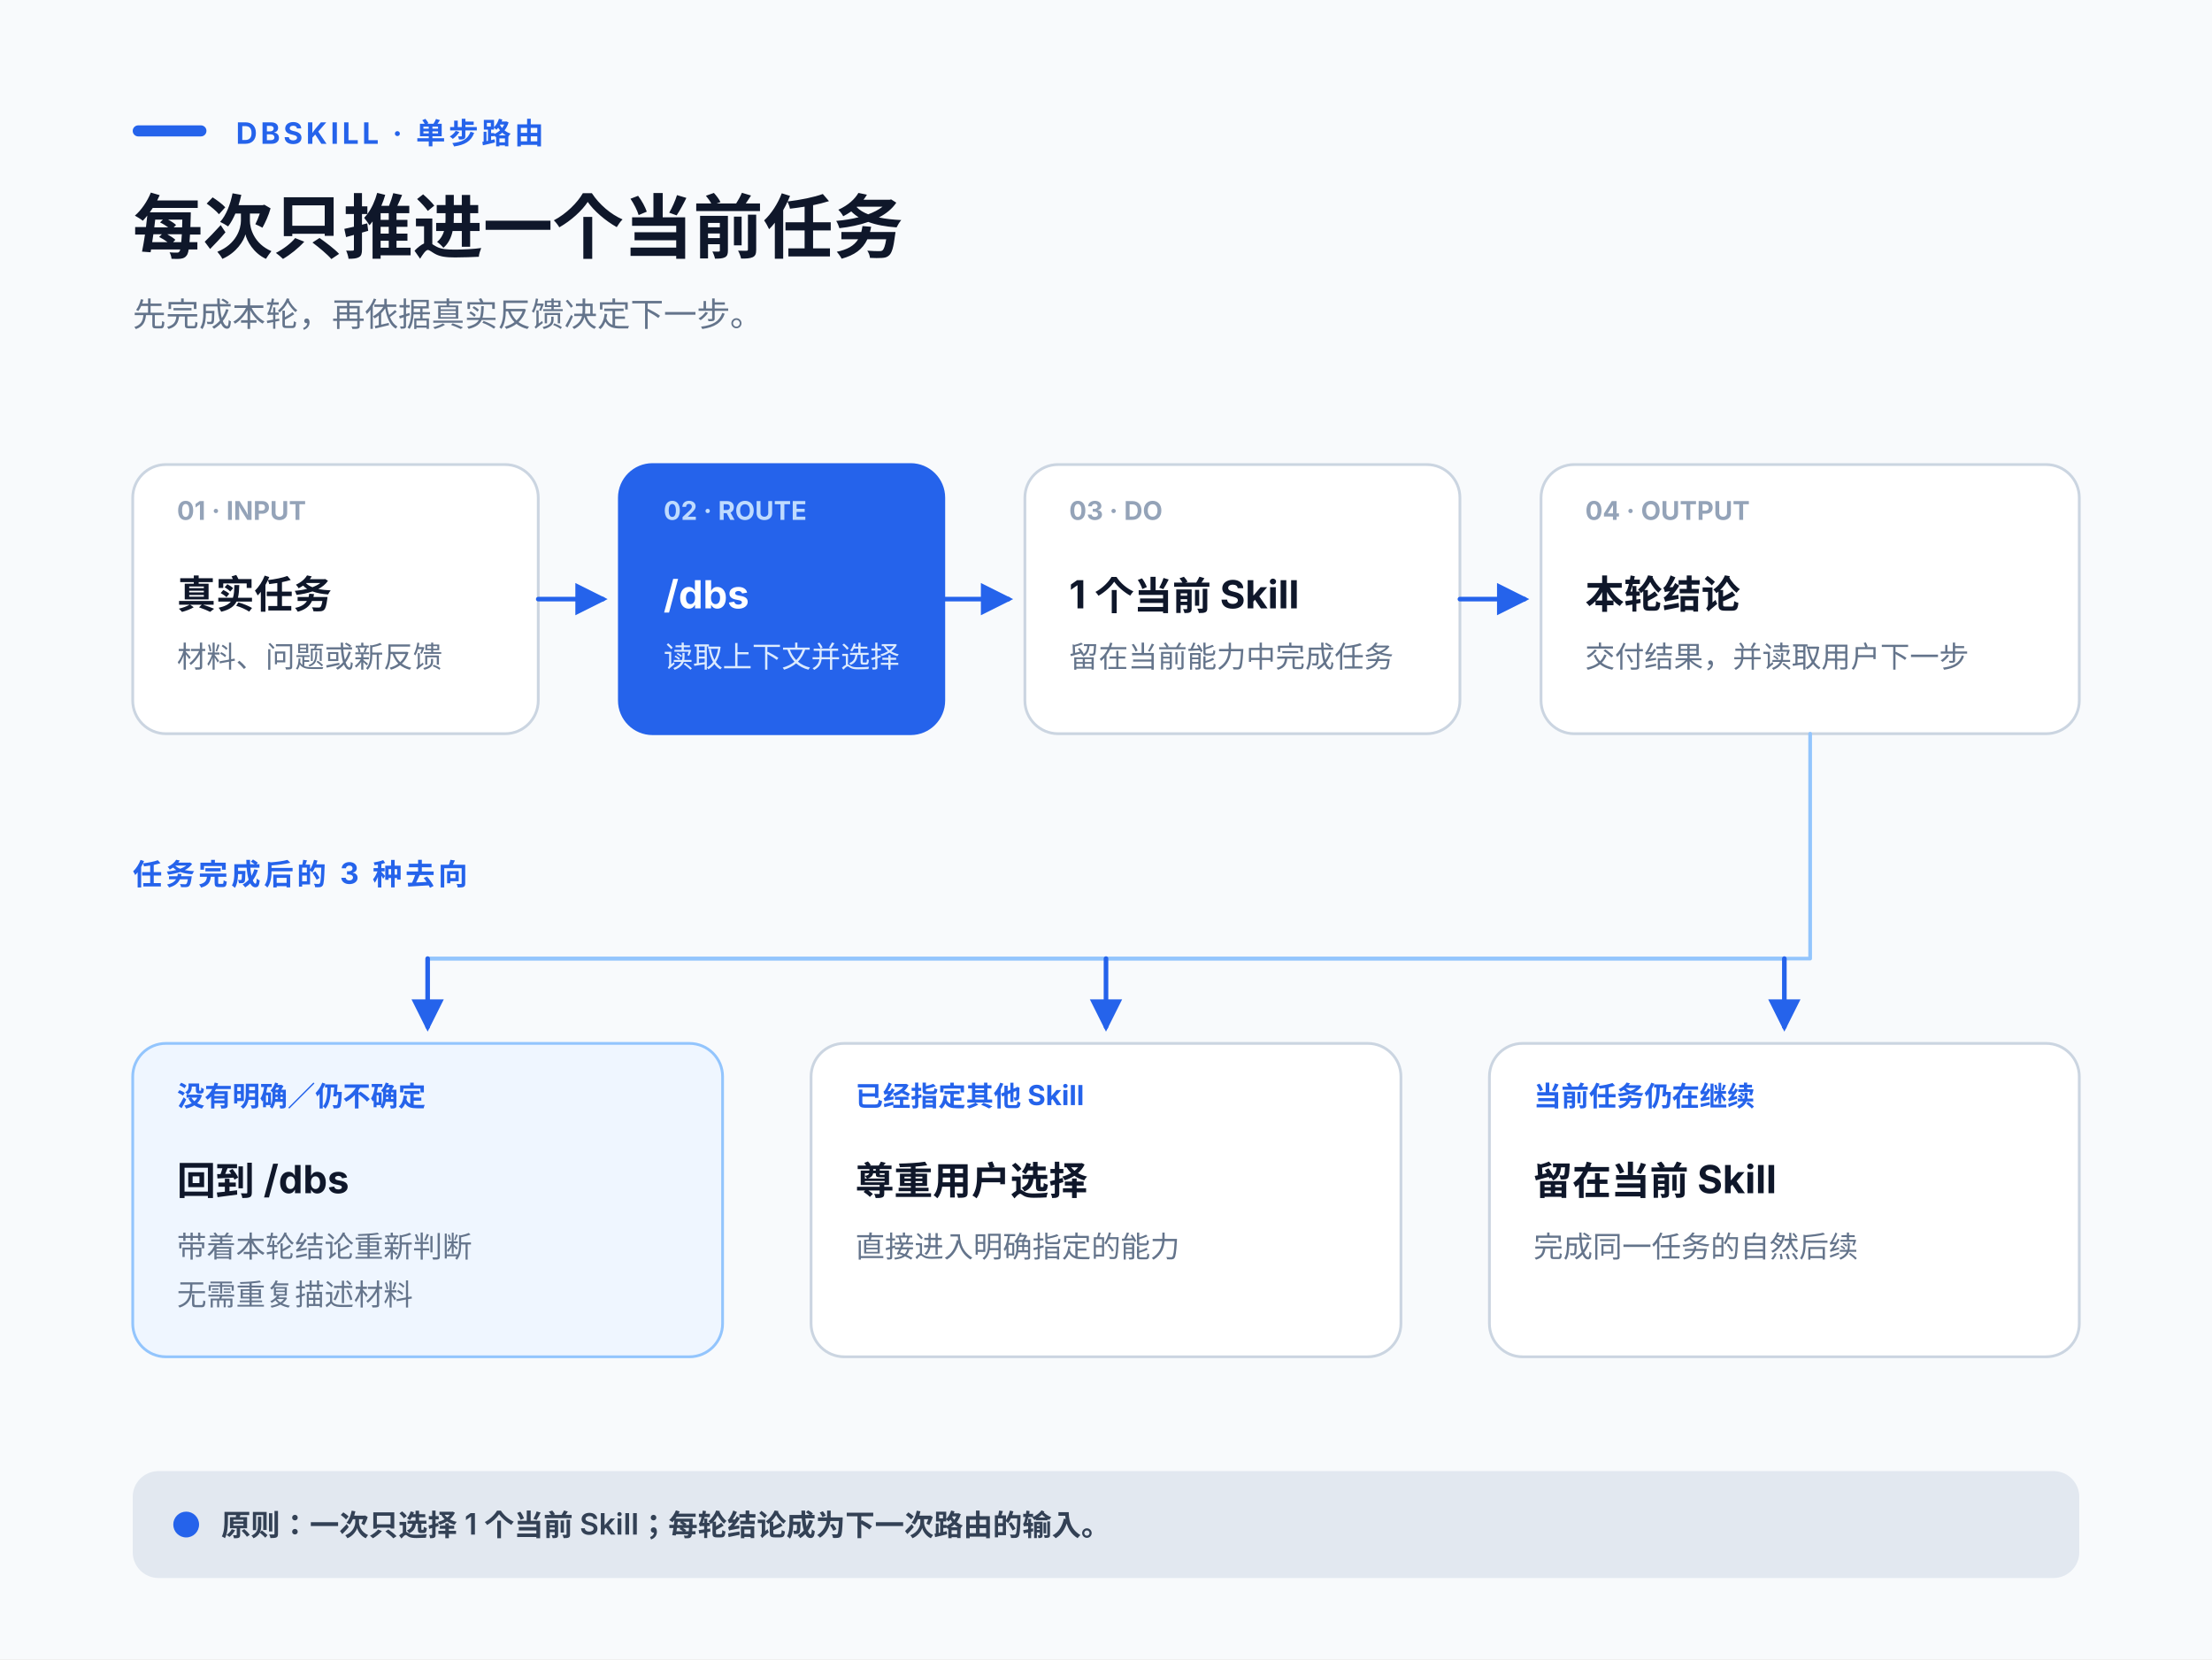
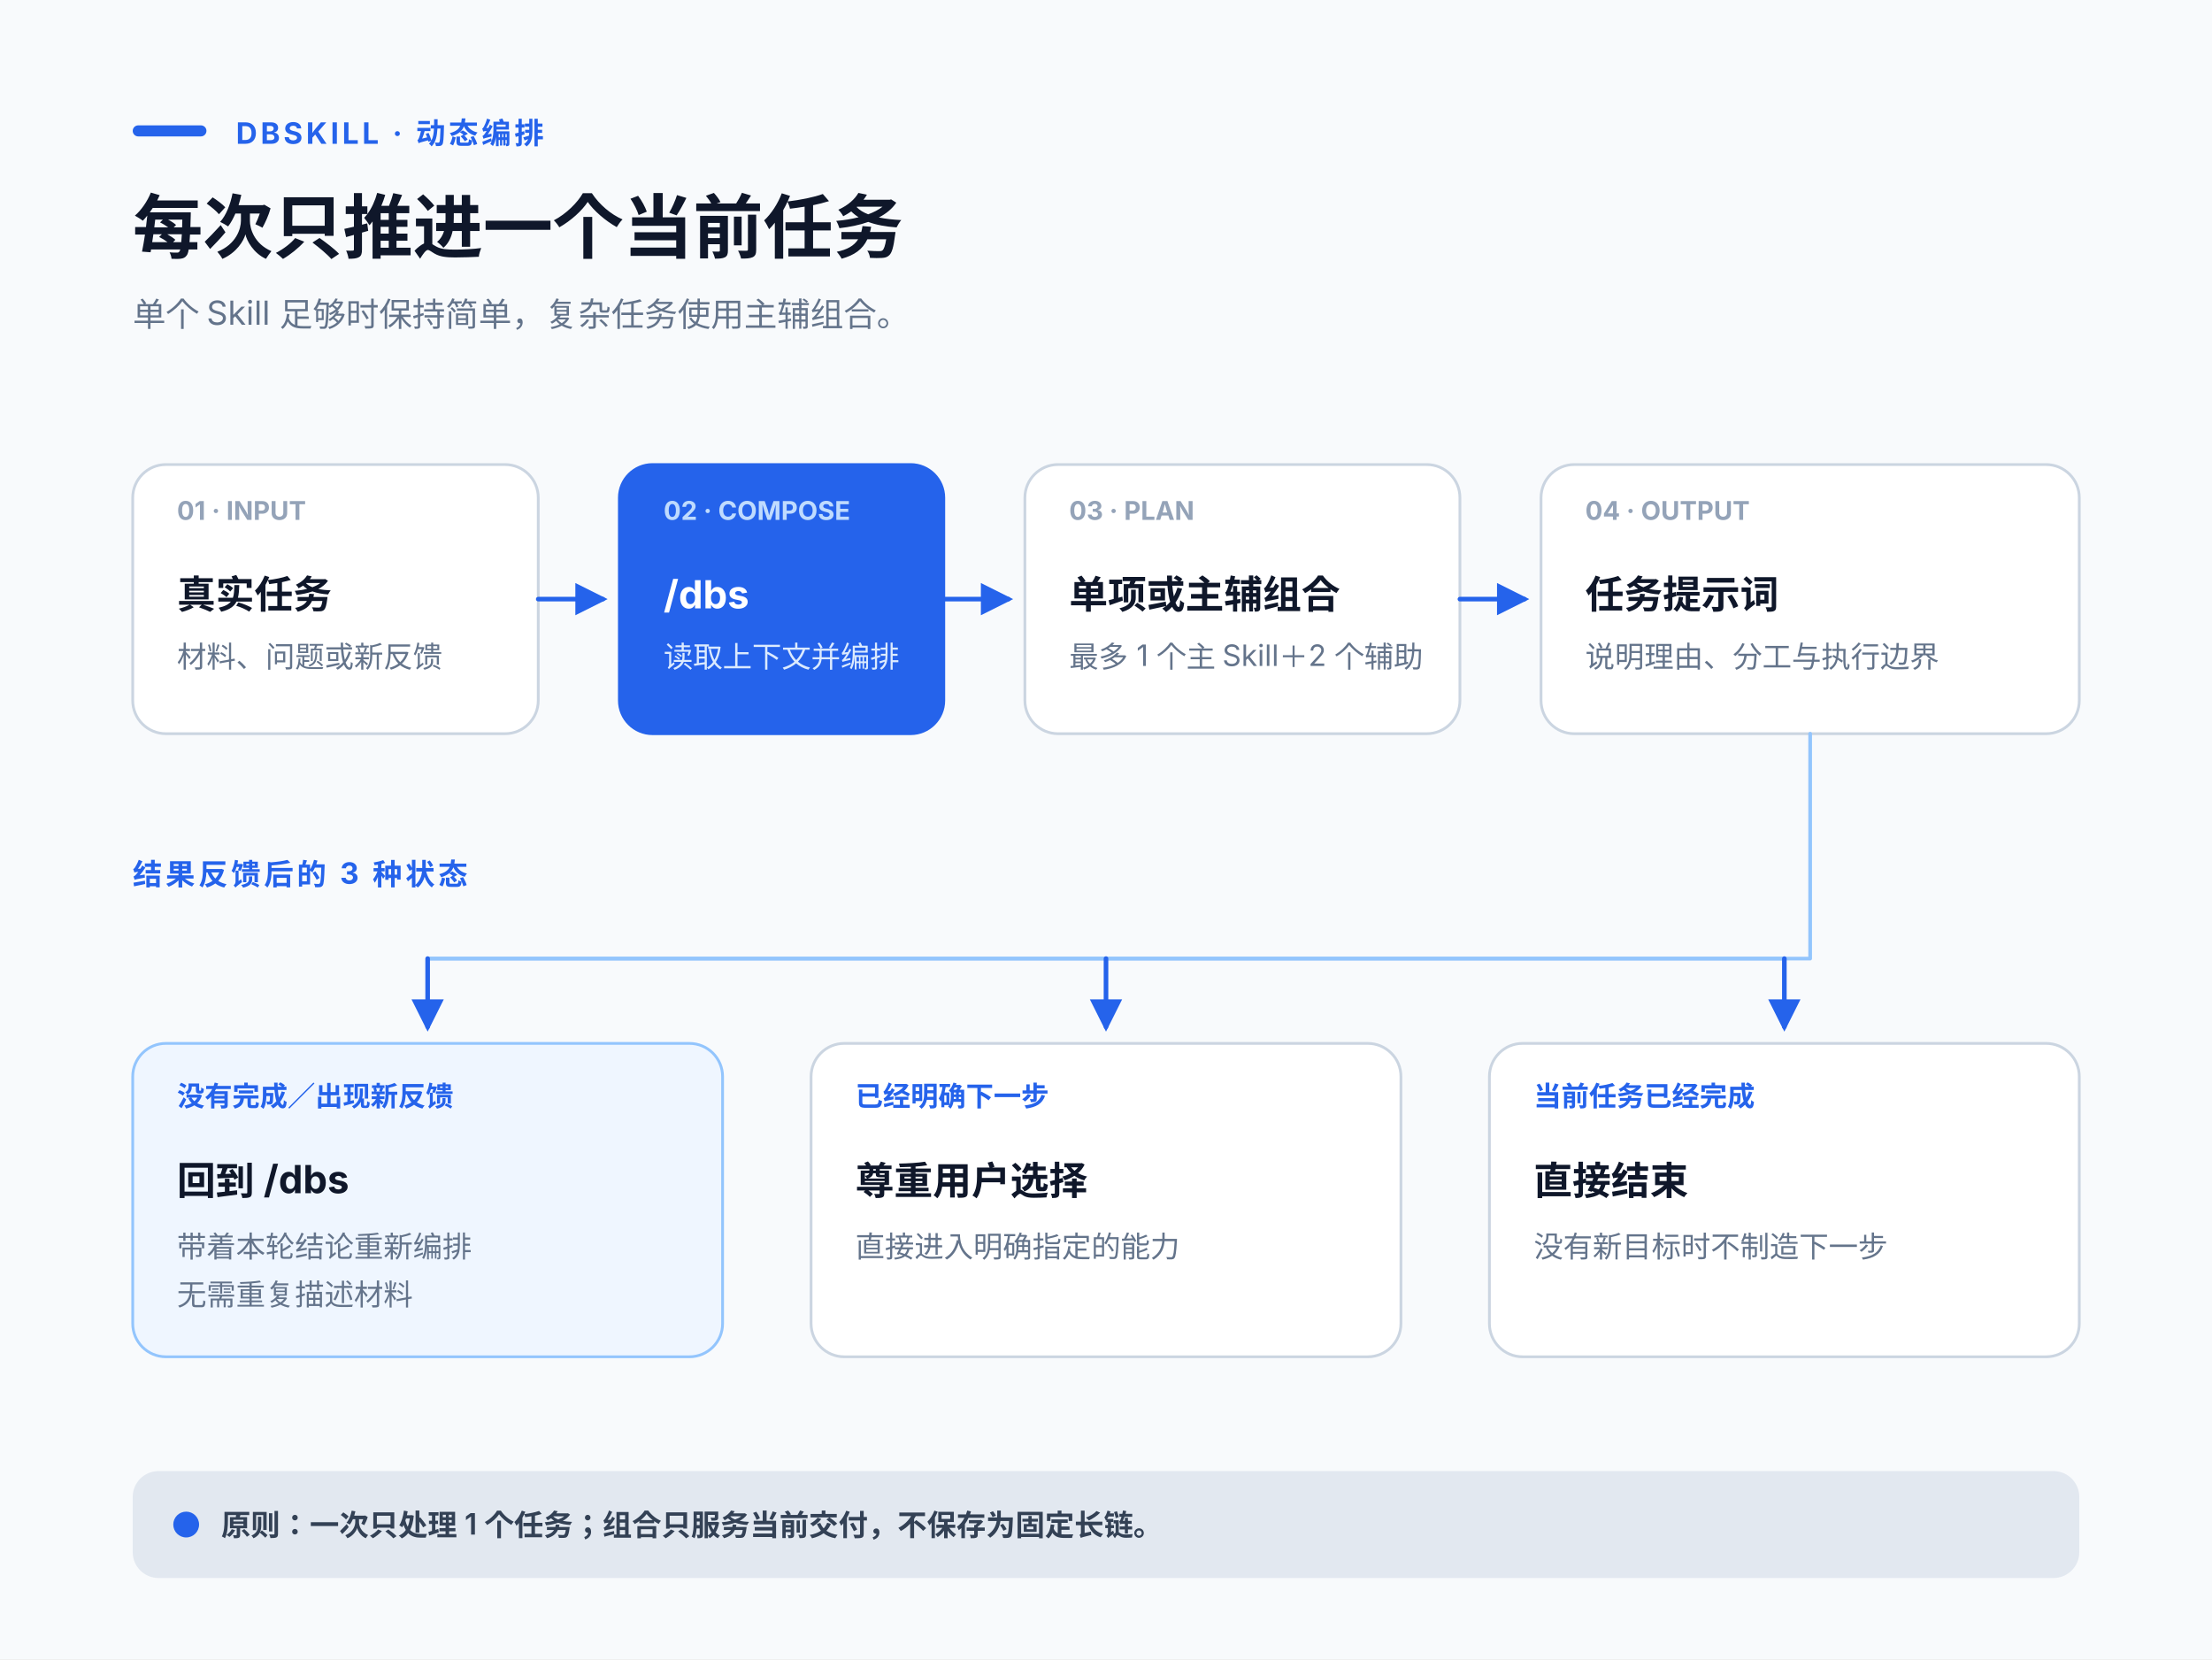
<svg xmlns="http://www.w3.org/2000/svg" width="1200" height="900" viewBox="0 0 1200 900" role="img" aria-labelledby="title desc">
  <defs>
    <marker id="arrow" viewBox="0 0 10 10" refX="8.5" refY="5" markerWidth="7" markerHeight="7" orient="auto-start-reverse">
      <path d="M 0 0 L 10 5 L 0 10 z" fill="#2563EB" />
    </marker>
    <style>
      text { font-family: -apple-system, BlinkMacSystemFont, "Segoe UI", "PingFang SC", "Microsoft YaHei", sans-serif; }
      .eyebrow { font-size: 16px; font-weight: 700; letter-spacing: 1.8px; fill: #2563EB; }
      .title { font-size: 38px; font-weight: 700; fill: #0F172A; }
      .subtitle { font-size: 18px; font-weight: 400; fill: #64748B; }
      .index { font-size: 14px; font-weight: 700; fill: #94A3B8; }
      .index-inverse { font-size: 14px; font-weight: 700; fill: #BFDBFE; }
      .label { font-size: 21px; font-weight: 700; fill: #0F172A; }
      .label-inverse { font-size: 21px; font-weight: 700; fill: #FFFFFF; }
      .body { font-size: 16px; font-weight: 400; fill: #64748B; }
      .body-inverse { font-size: 16px; font-weight: 400; fill: #DBEAFE; }
      .condition { font-size: 15px; font-weight: 700; fill: #2563EB; }
      .node { fill: #FFFFFF; stroke: #CBD5E1; stroke-width: 1.5; }
      .node-accent { fill: #EFF6FF; stroke: #93C5FD; stroke-width: 1.5; }
      .node-strong { fill: #2563EB; stroke: #2563EB; stroke-width: 1.5; }
      .line { fill: none; stroke: #2563EB; stroke-width: 2.5; stroke-linecap: round; stroke-linejoin: round; marker-end: url(#arrow); }
      .rail { fill: none; stroke: #93C5FD; stroke-width: 2; stroke-linecap: round; stroke-linejoin: round; }
      .footer { font-size: 16px; font-weight: 600; fill: #334155; }
    </style>
  </defs>
  <rect width="1200" height="900" fill="#F8FAFC" />
  <rect x="72" y="68" width="40" height="6" rx="3" fill="#2563EB" />
-   <text class="eyebrow" x="128" y="78">DBSKILL · 单步路由</text>
+   <text class="eyebrow" x="128" y="78">DBSKILL · 动态编排</text>
  <text class="title" x="72" y="137">每次只推进一个当前任务</text>
-   <text class="subtitle" x="72" y="177">先完成本轮，再依据真实反馈决定下一步。</text>
+   <text class="subtitle" x="72" y="177">单个 Skill 足够时保持简单，复杂任务使用主辅组合。</text>
  <rect class="node" x="72" y="252" width="220" height="146" rx="18" />
  <text class="index" x="96" y="282">01 · INPUT</text>
  <text class="label" x="96" y="330">真实任务</text>
  <text class="body" x="96" y="362">材料、问题或新反馈</text>
  <path class="line" d="M292 325 H327" />
  <rect class="node-strong" x="336" y="252" width="176" height="146" rx="18" />
-   <text class="index-inverse" x="360" y="282">02 · ROUTE</text>
+   <text class="index-inverse" x="360" y="282">02 · COMPOSE</text>
  <text class="label-inverse" x="360" y="330">/dbs</text>
-   <text class="body-inverse" x="360" y="362">读取上下文并选择</text>
+   <text class="body-inverse" x="360" y="362">读取上下文并编排</text>
  <path class="line" d="M512 325 H547" />
  <rect class="node" x="556" y="252" width="236" height="146" rx="18" />
-   <text class="index" x="580" y="282">03 · DO</text>
-   <text class="label" x="580" y="330">1 个当前 Skill</text>
-   <text class="body" x="580" y="362">留在当前能力中完成任务</text>
+   <text class="index" x="580" y="282">03 · PLAN</text>
+   <text class="label" x="580" y="330">单项或主辅组合</text>
+   <text class="body" x="580" y="362">最多 1 个主 Skill＋2 个辅助</text>
  <path class="line" d="M792 325 H827" />
  <rect class="node" x="836" y="252" width="292" height="146" rx="18" />
  <text class="index" x="860" y="282">04 · OUTPUT</text>
-   <text class="label" x="860" y="330">本轮结论</text>
-   <text class="body" x="860" y="362">交付结果，并读取用户下一步</text>
-   <text class="eyebrow" x="72" y="480">任务完成后的 3 种去向</text>
+   <text class="label" x="860" y="330">任务提示词</text>
+   <text class="body" x="860" y="362">说明理由、分工与执行边界</text>
+   <text class="eyebrow" x="72" y="480">结果反馈后的 3 种状态</text>
  <path class="rail" d="M982 398 V520 H232" />
  <path class="rail" d="M232 520 H968" />
  <path class="line" d="M232 520 V557" />
  <path class="line" d="M600 520 V557" />
  <path class="line" d="M968 520 V557" />
  <rect class="node-accent" x="72" y="566" width="320" height="170" rx="18" />
-   <text class="condition" x="96" y="600">没有明确／仍不确定</text>
+   <text class="condition" x="96" y="600">没有完成／出现新反馈</text>
  <text class="label" x="96" y="648">回到 /dbs</text>
-   <text class="body" x="96" y="682">带着本轮结论重新判断</text>
+   <text class="body" x="96" y="682">带着本轮结论重新编排</text>
  <text class="body" x="96" y="708">无需重复描述材料</text>
  <rect class="node" x="440" y="566" width="320" height="170" rx="18" />
-   <text class="condition" x="464" y="600">已经指定其他 Skill</text>
+   <text class="condition" x="464" y="600">已经明确下一步</text>
  <text class="label" x="464" y="648">尊重用户选择</text>
  <text class="body" x="464" y="682">直接进入明确指定的能力</text>
  <rect class="node" x="808" y="566" width="320" height="170" rx="18" />
-   <text class="condition" x="832" y="600">当前任务仍在继续</text>
-   <text class="label" x="832" y="648">留在当前 Skill</text>
-   <text class="body" x="832" y="682">完成同一任务的自然后续</text>
+   <text class="condition" x="832" y="600">当前任务已经完成</text>
+   <text class="label" x="832" y="648">直接结束</text>
+   <text class="body" x="832" y="682">没有新目标时不制造下一步</text>
  <rect x="72" y="798" width="1056" height="58" rx="14" fill="#E2E8F0" />
  <circle cx="101" cy="827" r="7" fill="#2563EB" />
-   <text class="footer" x="120" y="833">原则：一次只选择 1 个当前 Skill；每轮结论成为下一次路由的输入。</text>
+   <text class="footer" x="120" y="833">原则：一次只处理 1 个任务；组合只服务当前交付，不保存为固定长链。</text>
</svg>
